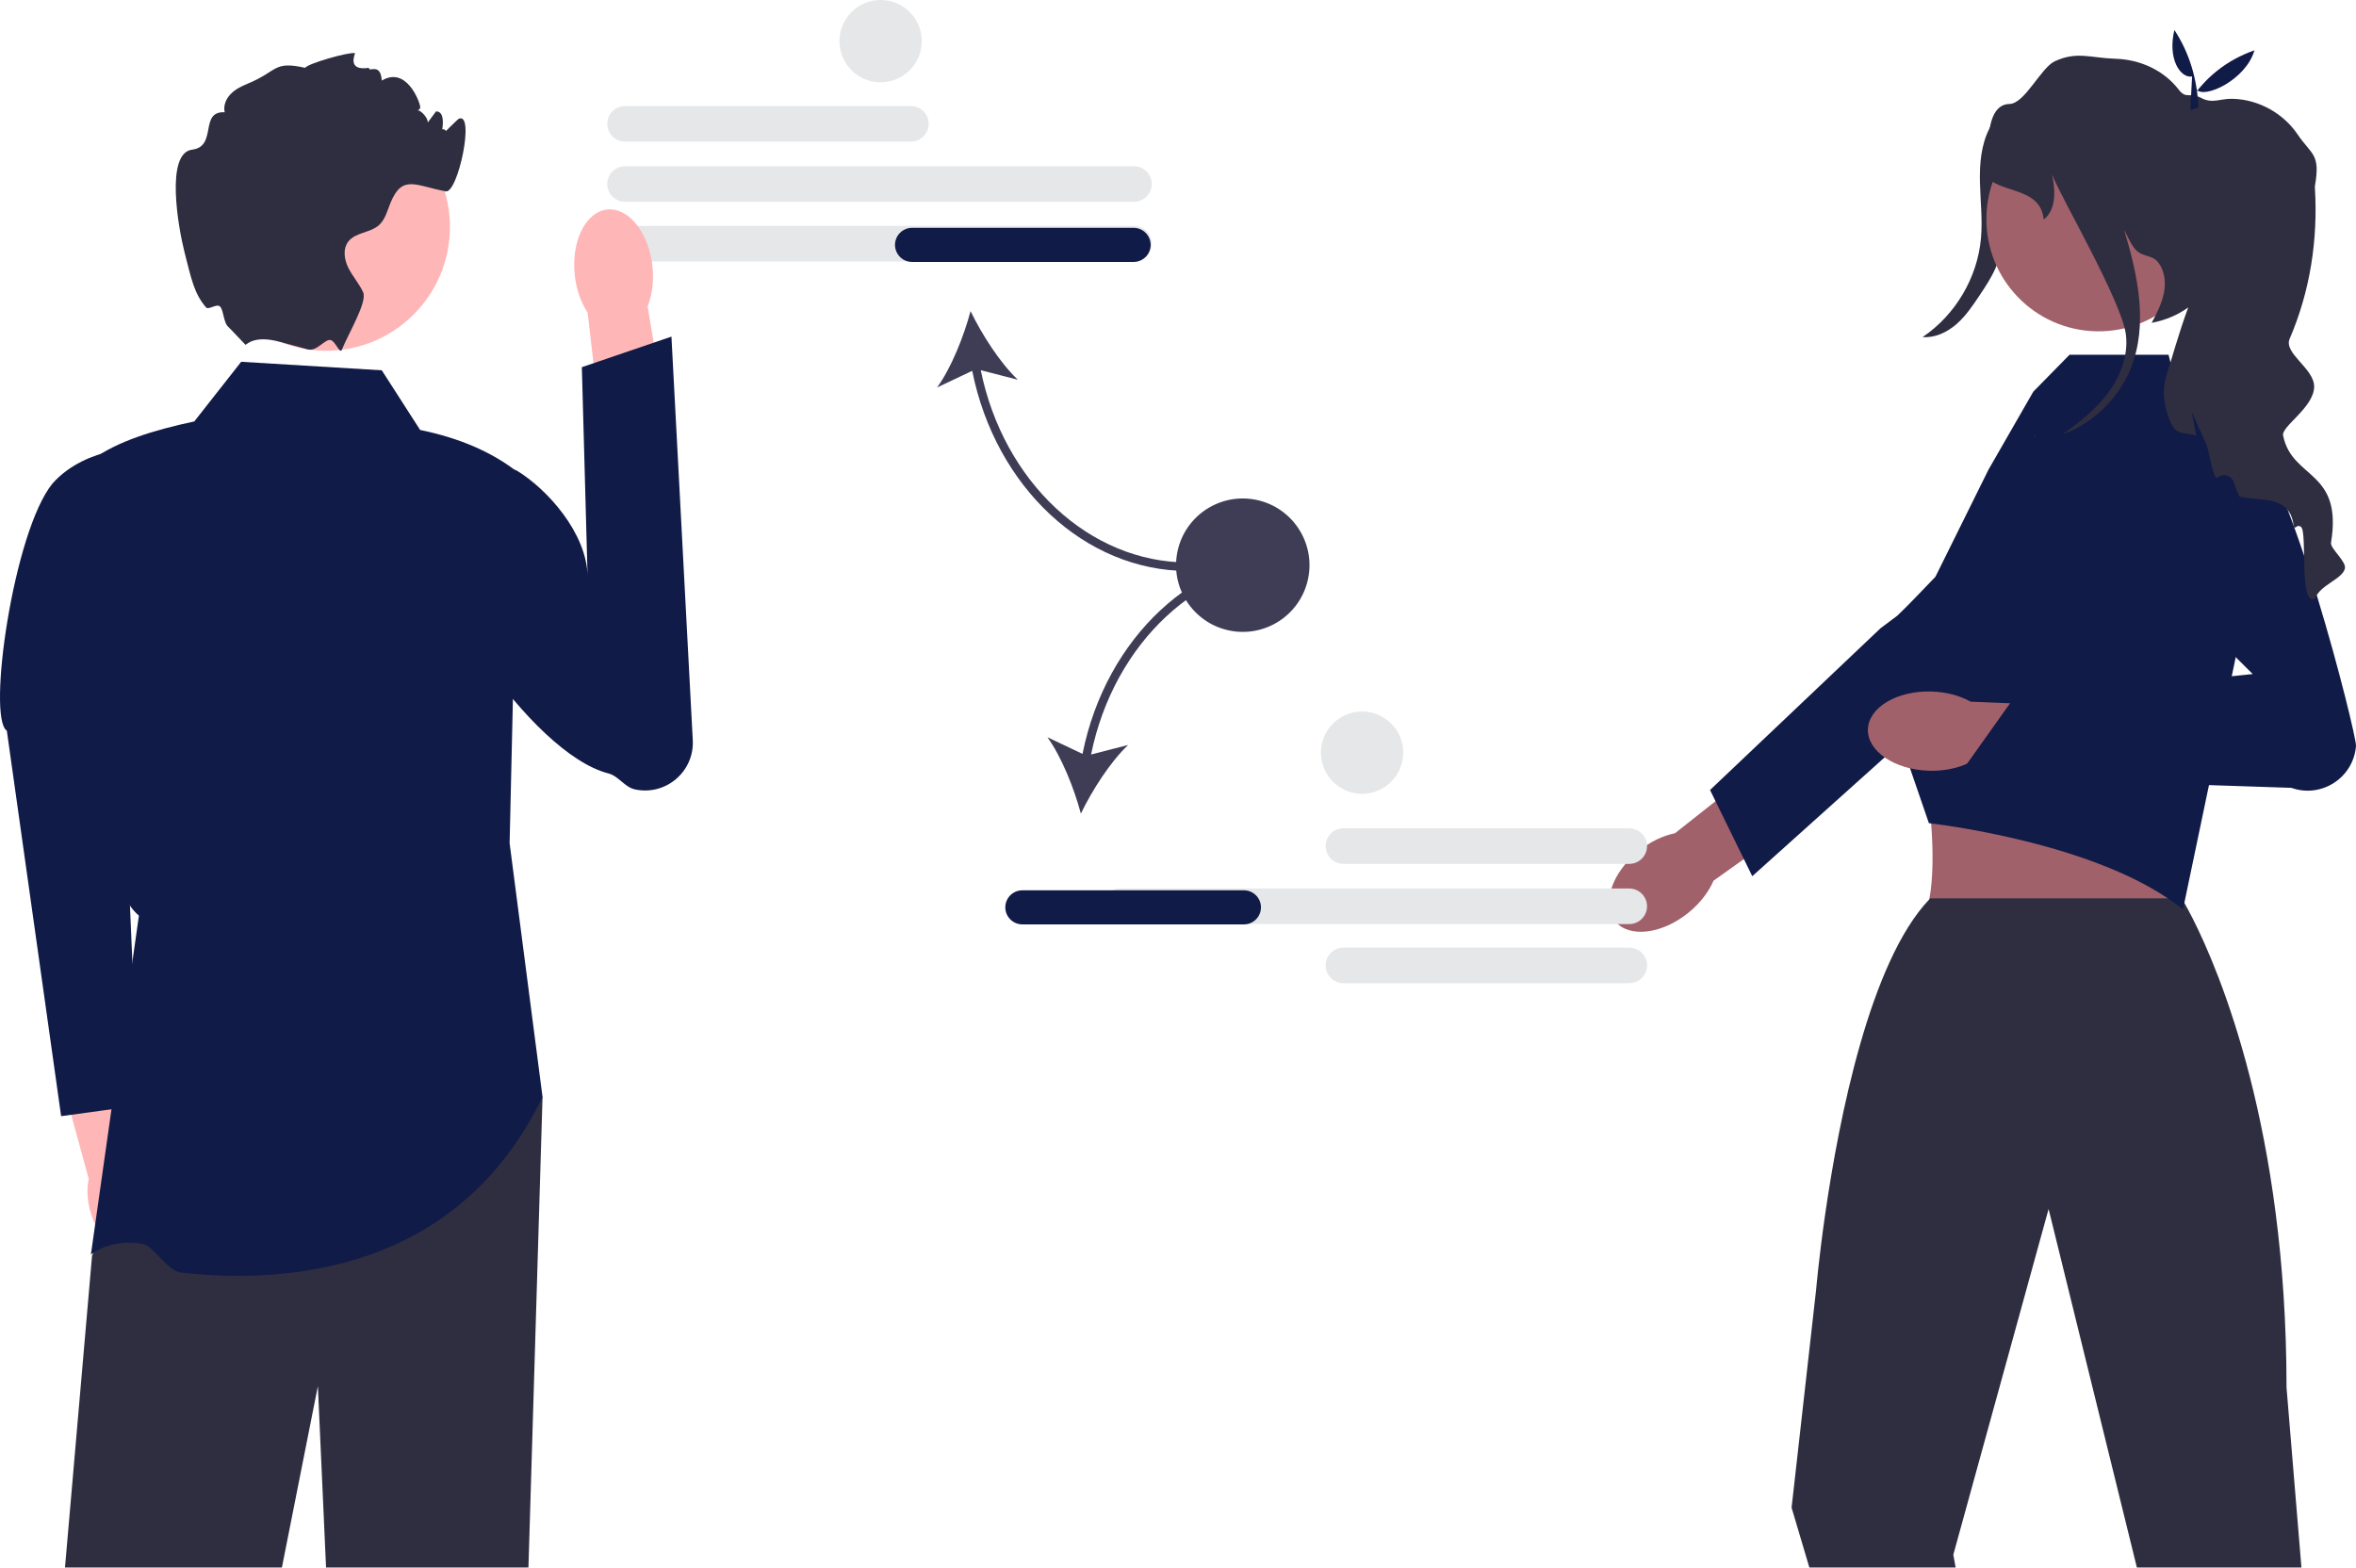
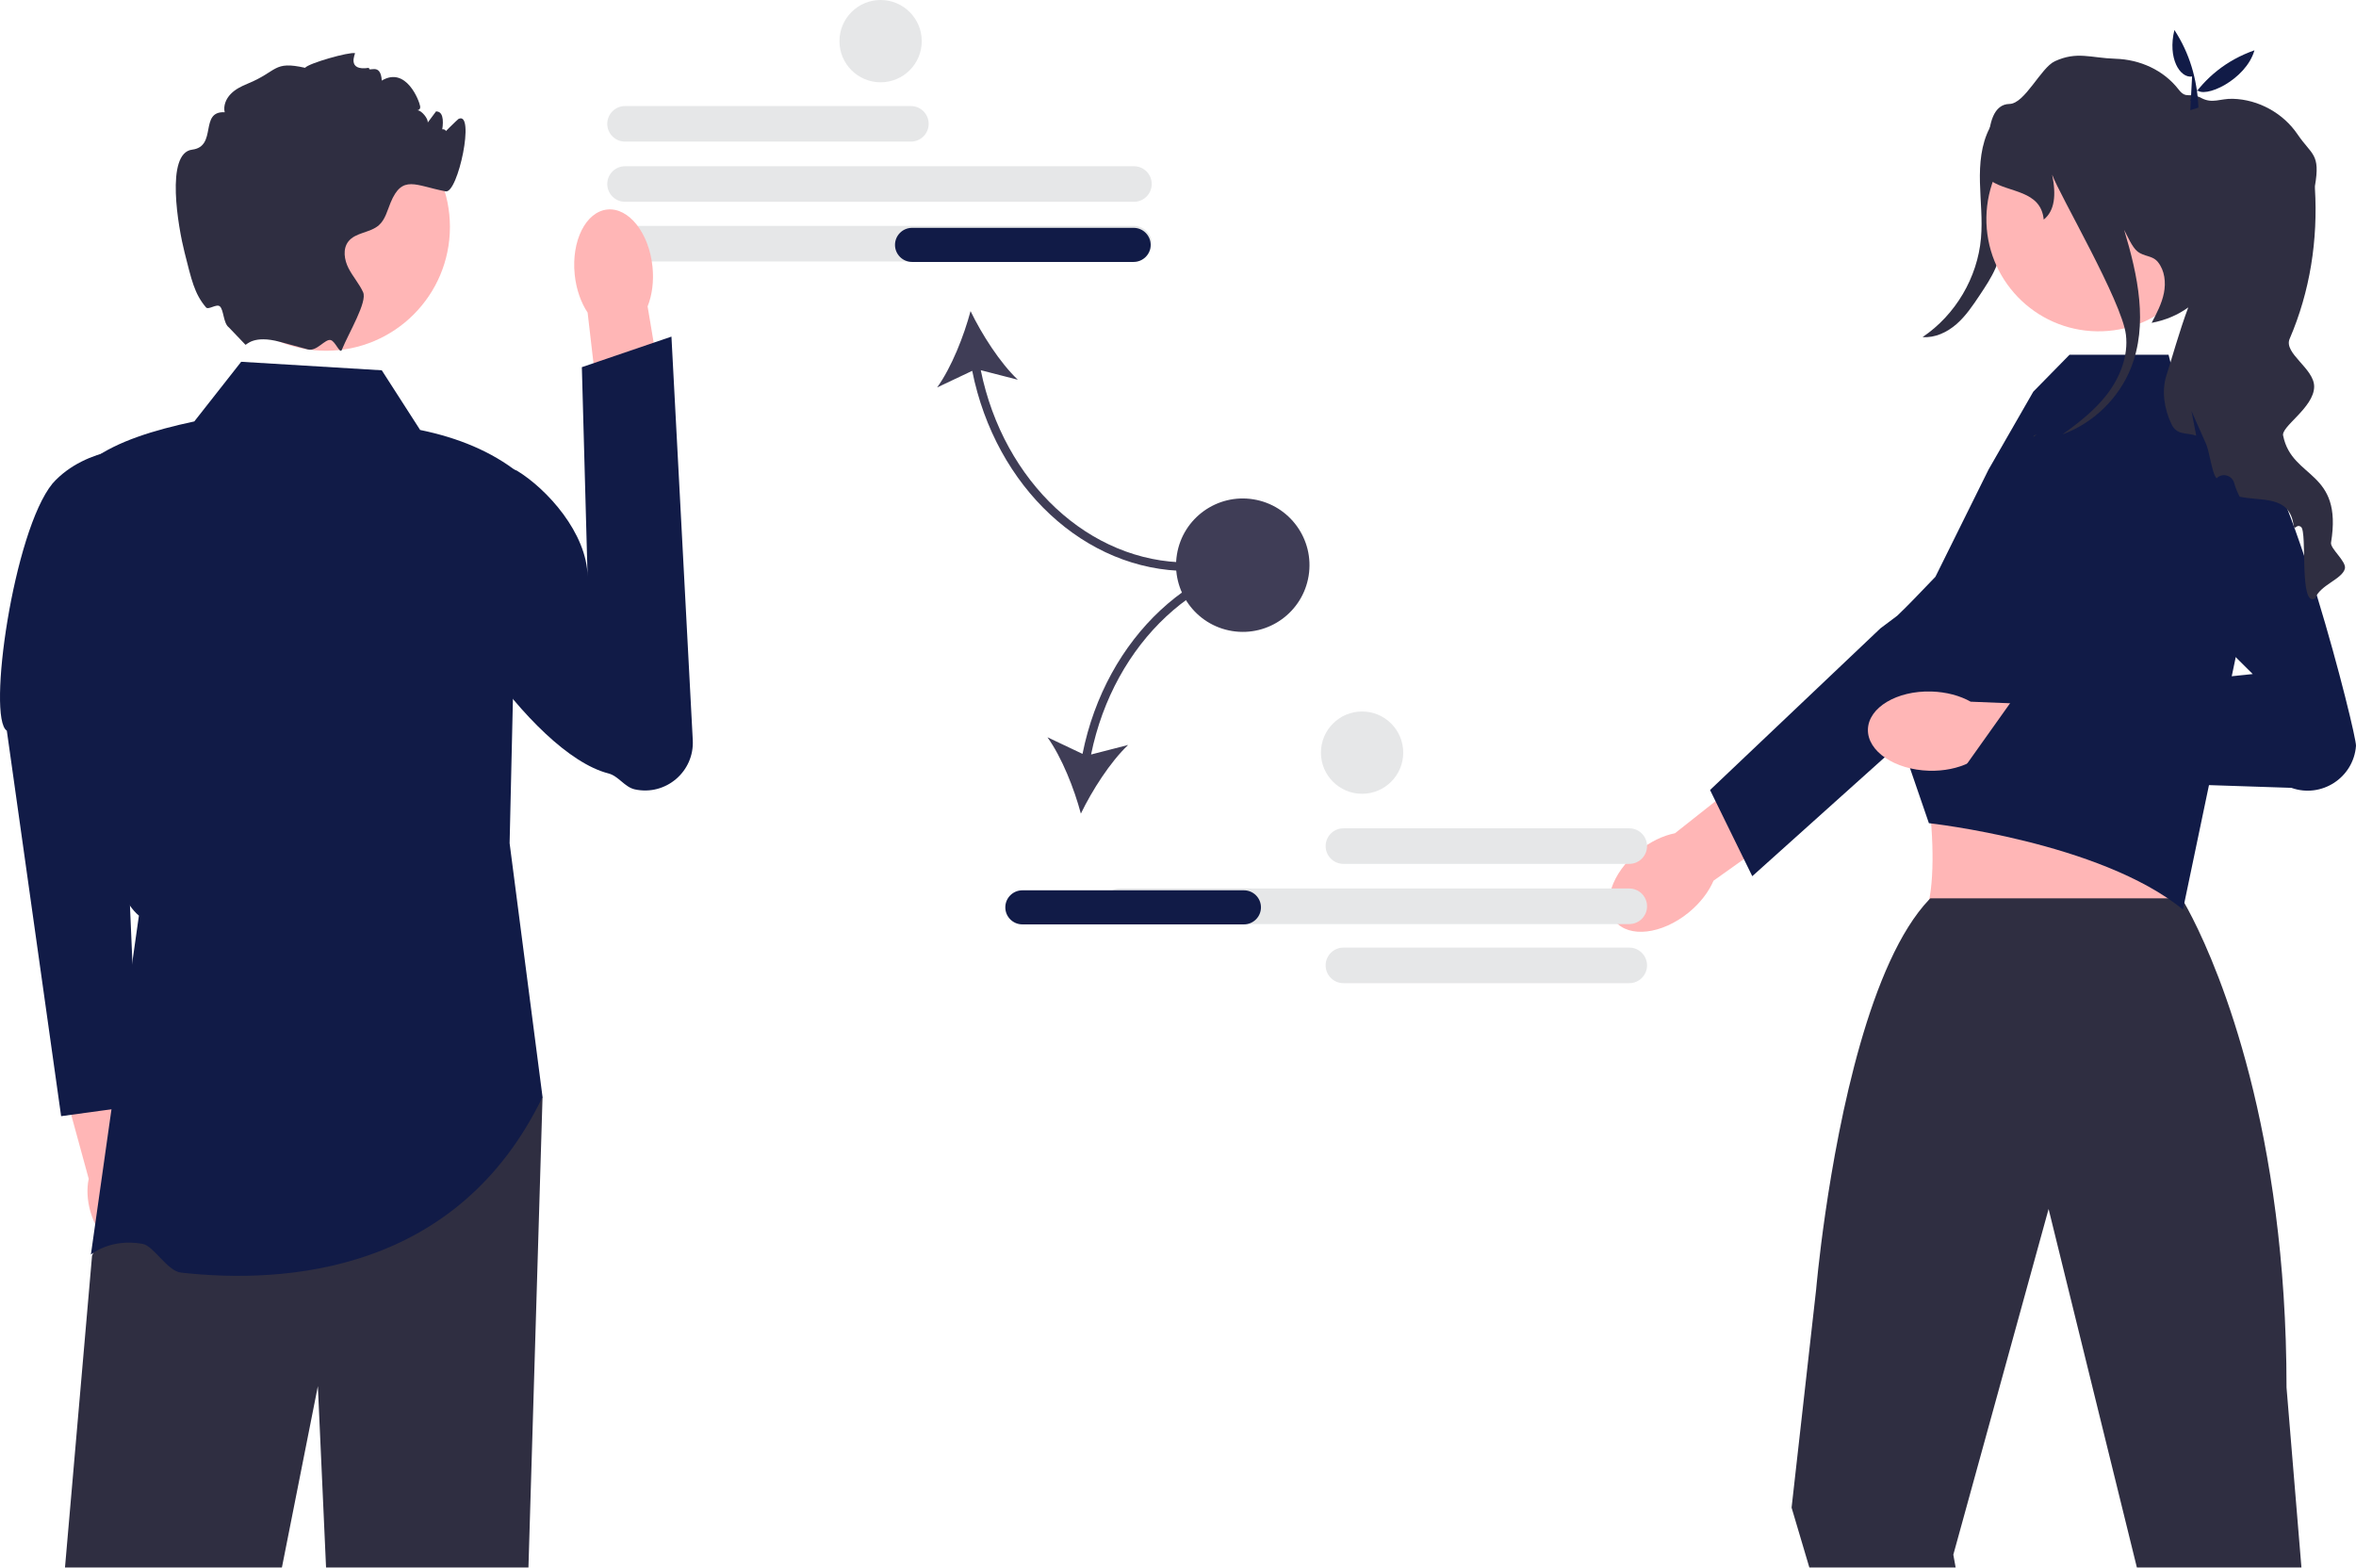
- <svg xmlns="http://www.w3.org/2000/svg" width="552.941" height="367.92" viewBox="0 0 552.941 367.92">
+ <svg xmlns="http://www.w3.org/2000/svg" width="552.941" height="367.92" class="lg:w-[30rem] xl:w-[50rem]" viewBox="0 0 552.941 367.92">
  <path d="M213.78,33.239h-67.085c-2.301,0-4.174-1.872-4.174-4.174s1.873-4.174,4.174-4.174h67.085c2.301,0,4.174,1.872,4.174,4.174s-1.873,4.174-4.174,4.174Z" fill="#e6e7e8" />
  <path d="M266.133,47.366h-119.438c-2.301,0-4.174-1.872-4.174-4.174s1.873-4.174,4.174-4.174h119.438c2.301,0,4.174,1.872,4.174,4.174s-1.873,4.174-4.174,4.174h0Z" fill="#e6e7e8" />
  <path d="M266.133,61.366h-119.438c-2.301,0-4.174-1.872-4.174-4.174s1.873-4.174,4.174-4.174h119.438c2.301,0,4.174,1.872,4.174,4.174s-1.873,4.174-4.174,4.174h0Z" fill="#e6e7e8" />
  <path d="M278.785,134.019v-2c-23.085,0-43.245-18.858-48.604-45.126l8.698,2.238c-4.207-3.986-8.457-10.659-11.094-16.112-1.557,5.854-4.466,13.212-7.841,17.922l8.23-3.899c5.472,27.328,26.498,46.976,50.611,46.976Z" fill="#3f3d56" />
  <path d="M270.053,57.48c0,2.206-1.794,4-4,4h-52c-2.206,0-4-1.794-4-4s1.794-4,4-4h52c2.206,0,4,1.794,4,4Z" fill="#111b47" />
  <g>
    <g>
      <path d="M35.904,280.297c-.792-2.756-2.147-5.108-3.761-6.785l-5.864-26.73-12.781,3.131,7.324,26.778c-.482,2.266-.385,4.97,.406,7.727,1.808,6.297,6.56,10.479,10.612,9.341,4.053-1.138,5.872-7.165,4.063-13.462h-0Z" fill="#ffb6b6" />
      <path d="M34.136,104.956s-13.805-.476-21.805,8.524C3.165,124.676-3.1,168.547,1.603,171.501l12.743,90.485,18.171-2.497-4.663-108.569,6.282-45.964v0Z" fill="#111b47" />
    </g>
    <polygon points="127.331 257.48 124.023 367.917 76.523 367.917 74.603 325.347 66.163 367.917 15.253 367.917 21.603 294.737 28.163 279.347 32.603 268.917 127.331 257.48" fill="#2f2e41" />
    <path d="M89.603,86.917l-33-2-11,14c-9.5,2.034-18.081,4.66-24,9,1.416,41.926-1.695,96.442,11,107l-11.273,79.563s4.546-3.895,12.14-2.52c2.623,.475,5.79,6.385,9.014,6.743,24.77,2.752,64.937-.078,84.846-41.223l-7.727-59.563,2-87c-6.252-4.942-14.026-8.154-23-10l-9-14v-0Z" fill="#111b47" />
    <g>
      <path d="M153.134,62.578c.358,3.467-.097,6.727-1.144,9.341l5.497,32.812-15.69,2.159-3.887-33.517c-1.559-2.345-2.671-5.444-3.029-8.911-.818-7.92,2.605-14.763,7.645-15.283s9.789,5.478,10.607,13.398v0h-0Z" fill="#ffb6b6" />
      <path d="M100.971,113.424c-1.643,2.424-1.185,5.148-1.577,8.422-1.665,13.896,24.964,54.96,43.39,59.688,2.418,.62,3.795,3.229,6.236,3.753h0c7.23,1.554,13.961-4.184,13.57-11.569l-5.005-94.708-21.027,7.172,1.346,49.171c-.134-10.187-9.488-20.559-16.573-24.873,0,0-14.351-5.922-20.36,2.944Z" fill="#111b47" />
    </g>
    <g>
      <circle cx="76.528" cy="53.262" r="29.068" fill="#ffb6b6" />
      <path d="M103.603,31.917c-.25,.06,3.826-3.913,4-4,4-2-.11,17.55-3,17-7.11-1.35-10.18-4.03-12.94,2.66-.77,1.86-1.25,3.96-2.75,5.29-2.06,1.81-5.48,1.66-7.16,3.82-1.35,1.74-.96,4.3,.04,6.26,1,1.97,2.52,3.64,3.43,5.65,1.02,2.26-3.33,9.45-4.99,13.49v.01l-.01,.024c-.441,1.06-1.489-1.993-2.596-2.298-1.324-.365-3.275,2.762-5.384,2.194-.01,0-.02-.01-.03-.01-2.01-.56-4.25-1.16-6.47-1.76h-.01c-6.25-1.7-7.83,.74-8.13,.67l-3.88-4.06c-1.332-.97-1.181-4.099-2.12-4.94-.768-.687-2.682,.901-3.246,.24-2.766-3.24-3.403-6.481-5.034-12.88-1.49-5.85-4.58-23.36,1.77-24.15,5.99-.75,1.61-9.09,7.64-8.78-.36-1.52,.31-3.15,1.4-4.27,1.08-1.13,2.52-1.83,3.97-2.43,7.15-2.92,5.96-5.43,13.5-3.73,.75-1.05,10.367-3.787,11.727-3.437,.1,.02-2.097,4.287,3.273,3.437-.2,1.23,2.727-1.437,3,3,5.727-3.437,8.81,4.79,9,6,.25,1.51-2.03,.74-.51,.97,.9,.14,2.44,1.97,2.29,2.88,.65-.88,1.3-1.75,1.96-2.63,.12,.01,.23,.03,.35,.05,3.04,.58-.445,10.518-.32,7.42,.23-5.69,4.26-2.36,1.23-1.69h0Z" fill="#2f2e41" />
    </g>
  </g>
  <path d="M474.37,25.958c-1.074,8.827-2.248,17.643-3.52,26.443-.517,3.575-1.063,7.194-2.502,10.508-.982,2.261-2.357,4.327-3.724,6.378-1.616,2.424-3.258,4.879-5.453,6.795s-5.045,3.262-7.949,3.036c7.706-5.188,12.886-13.962,13.704-23.215,.385-4.35-.143-8.722-.244-13.088-.101-4.366,.264-8.883,2.278-12.758s5.993-6.976,10.358-6.866l-2.948,2.766h0Z" fill="#2f2e41" />
  <g>
-     <path d="M396.268,214.231h0c-6.271,5.086-13.977,5.974-17.214,1.983s-.777-11.348,5.494-16.434c2.745-2.226,5.765-3.648,8.565-4.208l26.84-21.217,9.688,12.807-27.488,19.556c-1.126,2.624-3.141,5.285-5.886,7.512h-0l0,0Z" fill="#a0616a" />
+     <path d="M396.268,214.231h0c-6.271,5.086-13.977,5.974-17.214,1.983s-.777-11.348,5.494-16.434c2.745-2.226,5.765-3.648,8.565-4.208l26.84-21.217,9.688,12.807-27.488,19.556c-1.126,2.624-3.141,5.285-5.886,7.512h-0l0,0Z" fill="#FFB6B6" />
    <path d="M401.338,185.428l39.993-37.948,4-3s22.958-22.366,28.902-22.879c2.518-.216,5.036,.411,7.157,1.789,3.427,2.222,5.202,5.88,5.202,9.566,0,3.081-1.241,6.176-3.78,8.455l-36.614,32.869-15.576,13.982-19.371,17.394-1.97-4.011-6.659-13.592-1.284-2.626v0l0-0Z" fill="#111b47" />
  </g>
-   <path d="M486.853,159.746l-40.043,12.265c6.704,1.889,9.511,42.74,3.272,44.008,0,0,66.365,4.72,62.743,0-4.414-5.754,1.506-43.992,4.329-44.008l-30.301-12.265Z" fill="#a0616a" />
+   <path d="M486.853,159.746l-40.043,12.265c6.704,1.889,9.511,42.74,3.272,44.008,0,0,66.365,4.72,62.743,0-4.414-5.754,1.506-43.992,4.329-44.008l-30.301-12.265Z" fill="#FFB6B6" />
  <path d="M540.136,367.92l-3.5-42.24c0-15.11-.98-28.76-2.55-40.93-6.29-48.85-22.06-73.89-22.06-73.89h-59c-.08,.09-.16,.16-.24,.25l-.01,.01c-13.92,14.63-21.16,51.42-24.38,73.63-1.53,10.57-2.15,17.84-2.15,17.84l-5.77,51.28,4.17,14.05h34.33l-.54-3.01,22.09-80.16,.27-.98,.24,.98,20.48,83.17h38.62v-0Z" fill="#2f2e41" />
  <path d="M454.235,135.379l12.467-25.167,10.505-18.284,8.495-8.657h23.249l2.164,8.657,12.986,7.214,4.593,36.073-16.365,78.265c-19.479-15.872-59.628-20.268-59.628-20.268l-6.505-18.931-4.3-22.805-.519-2.727,12.857-13.37h0v0Z" fill="#111b47" />
  <g>
-     <path d="M452.74,180.905h0c-8.07-.229-14.495-4.578-14.349-9.714,.146-5.136,6.806-9.113,14.877-8.884,3.533,.1,6.75,.99,9.239,2.39l34.185,1.399-.998,16.028-33.593-3.081c-2.564,1.256-5.827,1.962-9.359,1.862h-0l-0,0Z" fill="#a0616a" />
+     <path d="M452.74,180.905h0c-8.07-.229-14.495-4.578-14.349-9.714,.146-5.136,6.806-9.113,14.877-8.884,3.533,.1,6.75,.99,9.239,2.39l34.185,1.399-.998,16.028-33.593-3.081c-2.564,1.256-5.827,1.962-9.359,1.862h-0l-0,0Z" fill="#FFB6B6" />
    <path d="M496.457,126.198l32.246,32.014-56.168,5.752-13.053,18.36,78.288,2.596c7.064,2.515,14.587-2.366,15.169-9.842v-0c.196-2.524-15.887-66.572-25.624-72.518-11.412-6.969-30.858,23.638-30.858,23.638l6.369-10.603-6.369,10.603Z" fill="#111b47" />
  </g>
-   <circle cx="492.526" cy="51.433" r="26.333" transform="translate(433.1594 543.0663) rotate(-89.07621)" fill="#a0616a" />
+   <circle cx="492.526" cy="51.433" r="26.333" transform="translate(433.1594 543.0663) rotate(-89.07621)" fill="#FFB6B6" />
  <path d="M550.331,133.48c-.66,2.5-5.8,3.79-7,7-3.82,2.18-1.75-15.63-3.29-16.8-1.19-.89-1.51,1.26-1.78-.59-1.02-6.94-7.69-5.39-12.63-6.51-.56-1.09-.99-2.15-1.27-3.18-.5-1.86-2.78-2.51-4.13-1.14-.61-.54-1.05-2.45-1.48-4.36-.31-1.39-.62-2.78-.98-3.66l-3.44-7.76,1.11,5.78c-2.25-.81-4.52,.03-5.83-2.75-1.68-3.57-2.35-7.75-1.13-11.5,1.11-3.4,2.98-10.21,5.09-15.85-2.39,1.73-5.26,2.99-8.59,3.62,1.18-2.24,2.38-4.52,2.88-7.01,.49-2.49,.19-5.26-1.39-7.24-1.3-1.63-3.22-1.22-4.84-2.53-1.26-1.02-2.35-3.63-3.11-5.06,3.24,10.77,5.69,22.21,1.57,32.49-2.85,7.12-8.85,12.91-16.05,15.54,3.83-2.74,7.57-5.66,10.44-9.38,3.07-3.99,5.07-9.03,4.46-14.03-.96-7.85-15.52-32.68-17.31-37.56,.98,4.77,.6,8.49-1.98,10.54-.67-6.92-8.21-6.29-12.32-9.06,0,0-3.18-17.97,4.28-18.08,3.6-.05,7.37-8.51,10.64-10.02,5.22-2.41,8.42-.77,14.21-.59,5.78,.17,11.33,2.66,14.86,7.23,1.85,2.39,2.53,.49,5.31,1.98,2.64,1.41,4.42,.1,7.41,.19,5.99,.16,11.8,3.36,15.16,8.31,3.36,4.96,5.43,4.5,4.1,12.17-.02,.09-.02,.27,0,.54,.73,12.08-1.14,24.19-5.93,35.31-1.48,3.42,5.759,6.95,5.749,11.22-.01,4.96-7.999,9.48-7.259,11.6,2.12,10.21,14.03,7.94,11.22,25.03-.23,1.39,3.69,4.44,3.25,6.11Z" fill="#2f2e41" />
  <path d="M477.378,102.211c.22-.07,.44-.15,.66-.24-.28,.2-.55,.39-.83,.59l.17-.35Z" fill="#2f2e41" />
  <path d="M514.47,17.96c-2.865,.426-5.775-4.327-4.148-10.918,3.544,5.42,5.356,11.521,5.641,18.222l-1.91,.592,.417-7.896Z" fill="#111b47" />
  <path d="M529.106,11.808c-1.955,6.927-11.882,11.562-13.635,9.152l-.201,4.131-1.227-1.579c3.56-5.294,8.413-9.356,15.063-11.704h0Z" fill="#111b47" />
  <g>
    <path d="M311.121,198.594c0-2.301,1.873-4.174,4.174-4.174h67.085c2.301,0,4.174,1.873,4.174,4.174s-1.873,4.174-4.174,4.174h-67.085c-2.301,0-4.174-1.873-4.174-4.174Z" fill="#e6e7e8" />
    <path d="M311.121,226.594c0-2.301,1.873-4.174,4.174-4.174h67.085c2.301,0,4.174,1.873,4.174,4.174s-1.873,4.174-4.174,4.174h-67.085c-2.301,0-4.174-1.873-4.174-4.174Z" fill="#e6e7e8" />
    <path d="M262.941,216.895c-2.301,0-4.174-1.873-4.174-4.174s1.873-4.174,4.174-4.174h119.438c2.301,0,4.174,1.873,4.174,4.174s-1.873,4.174-4.174,4.174h-119.438Z" fill="#e6e7e8" />
  </g>
  <g>
    <path d="M254.062,176.947l-8.23-3.899c3.376,4.711,6.284,12.068,7.841,17.922,2.637-5.453,6.887-12.126,11.094-16.112l-8.698,2.238c5.36-26.268,25.519-45.126,48.604-45.126v-2c-24.113,0-45.139,19.648-50.611,46.976Z" fill="#3f3d56" />
    <path d="M291.941,216.971h-52c-2.206,0-4-1.794-4-4s1.794-4,4-4h52c2.206,0,4,1.794,4,4s-1.794,4-4,4Z" fill="#111b47" />
  </g>
  <circle cx="291.673" cy="132.657" r="15.657" transform="translate(114.008 399.3151) rotate(-80.78253)" fill="#3f3d56" />
  <circle cx="206.673" cy="9.657" r="9.657" fill="#e6e7e8" />
  <circle cx="319.673" cy="176.657" r="9.657" fill="#e6e7e8" />
</svg>
